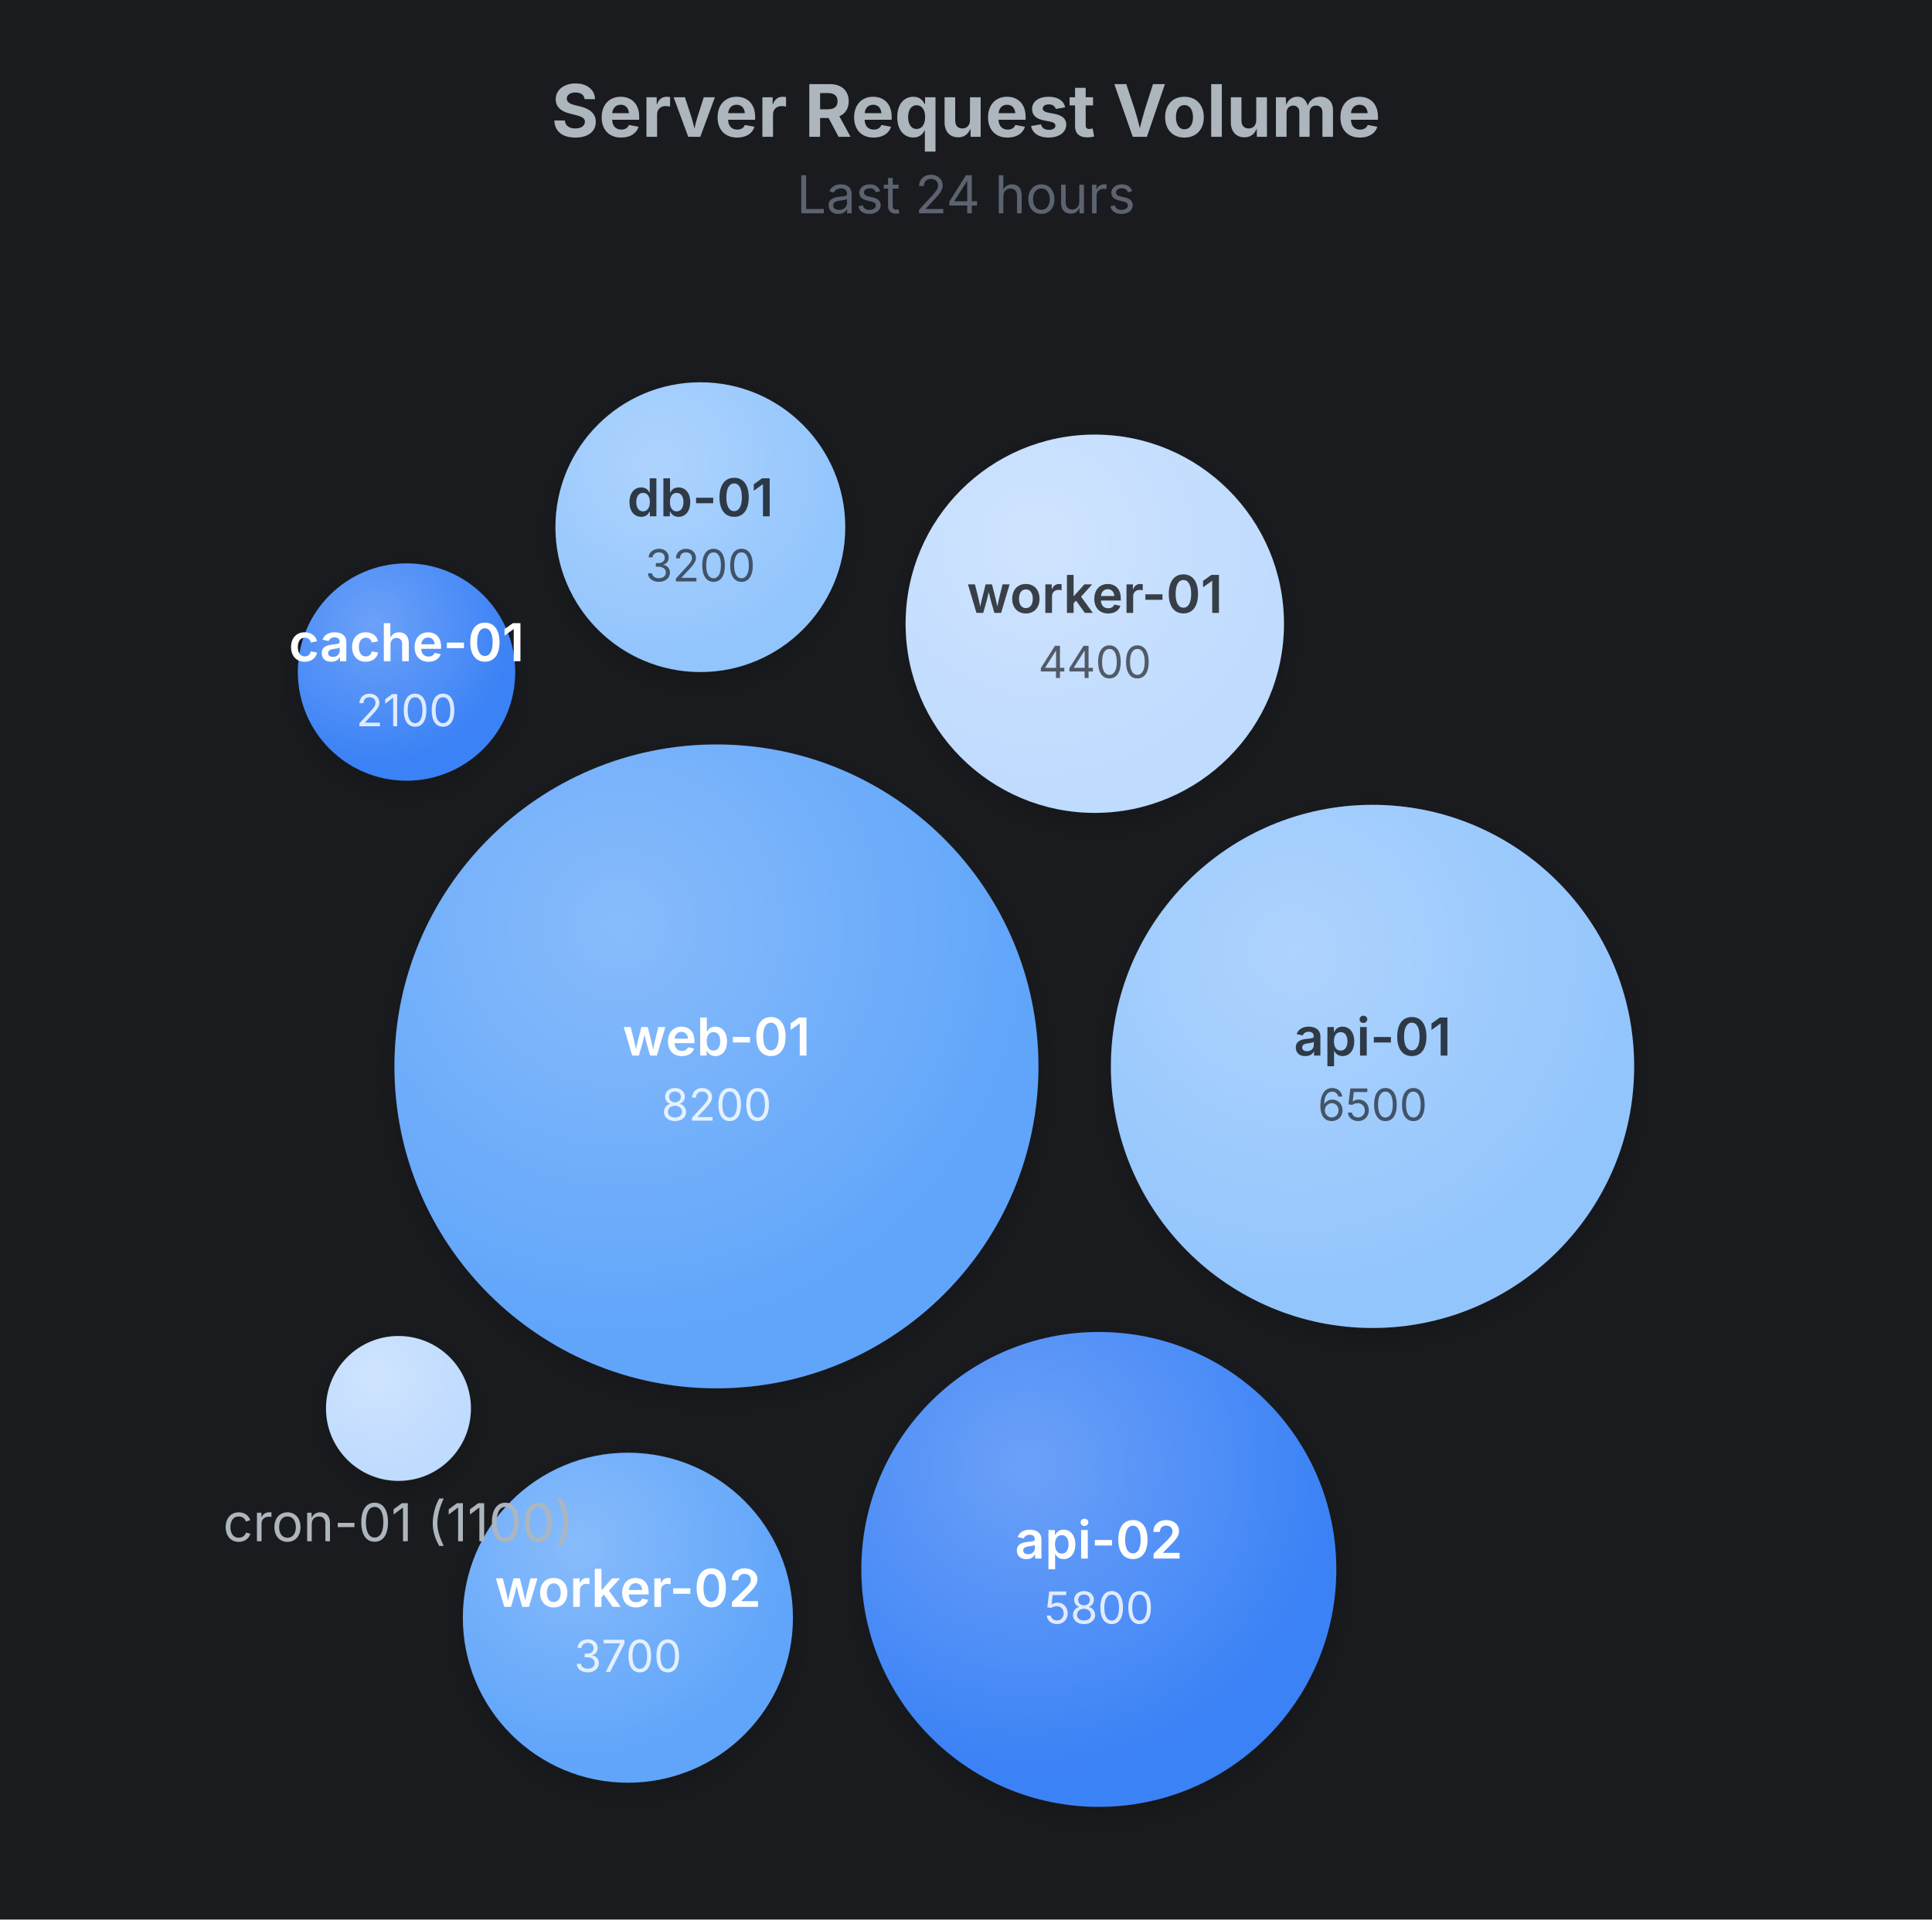
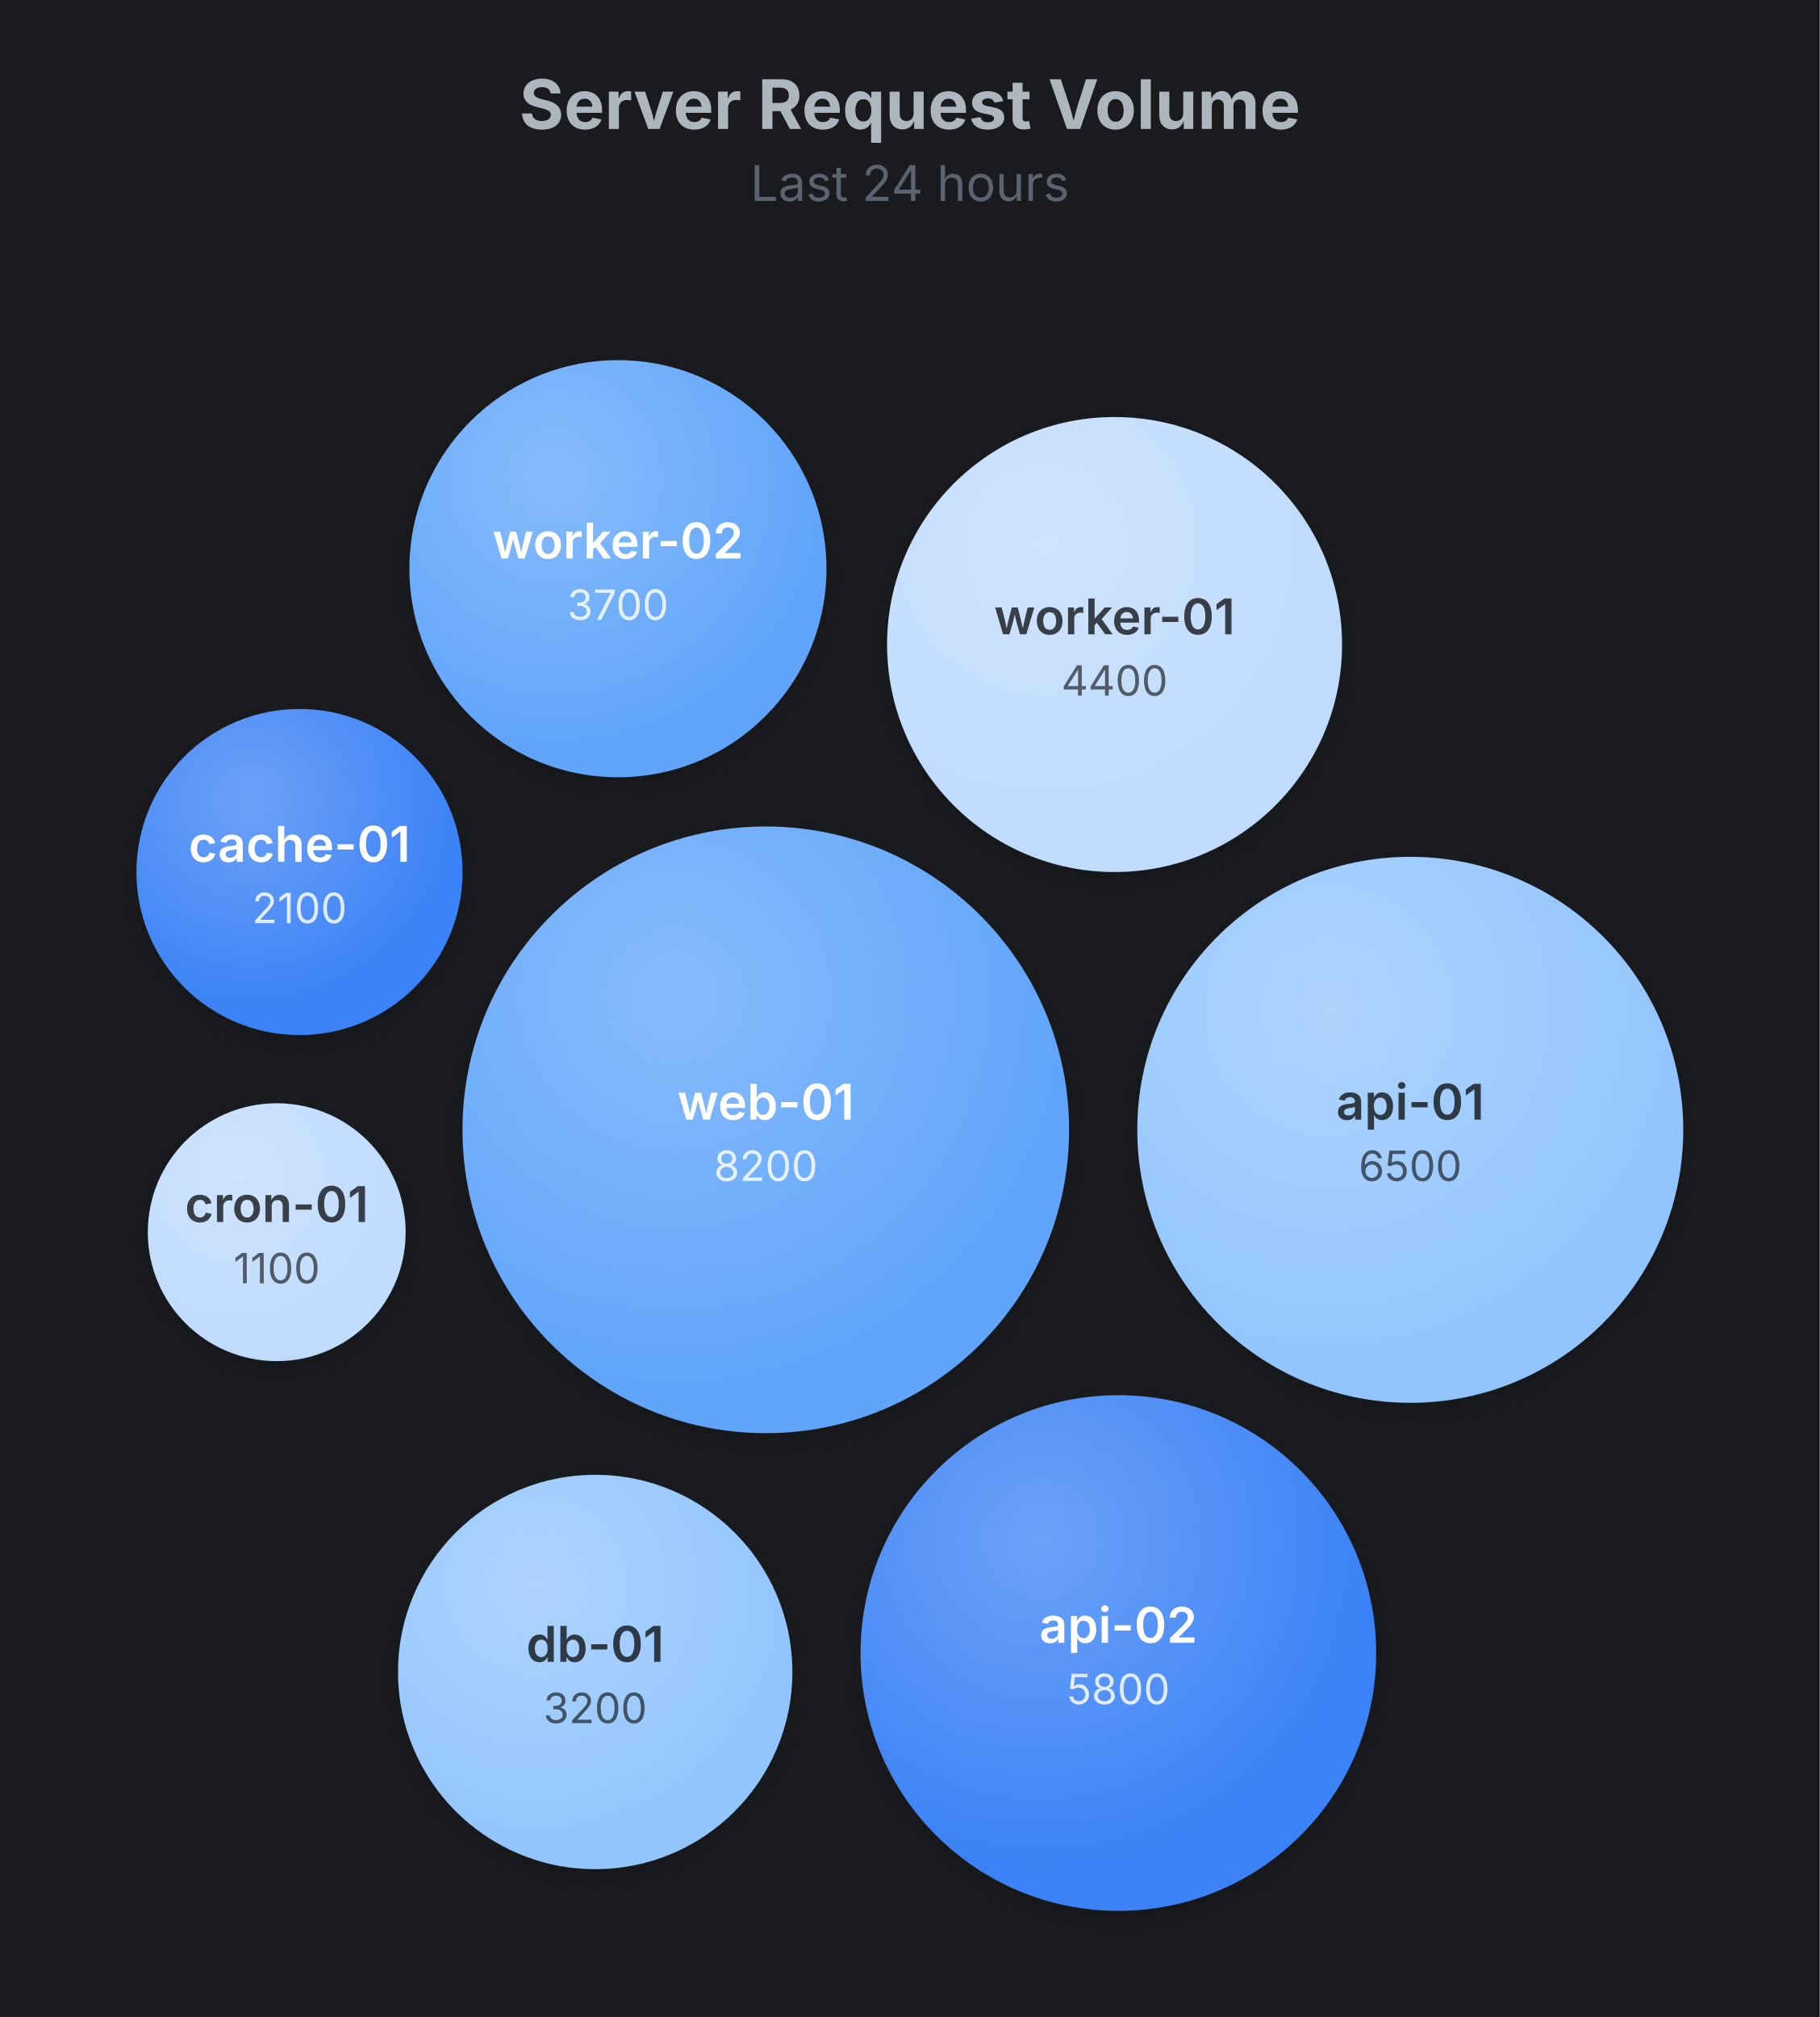
- <svg xmlns="http://www.w3.org/2000/svg" width="480" height="477" viewBox="0 0 480 477">
+ <svg xmlns="http://www.w3.org/2000/svg" width="480" height="532" viewBox="0 0 480 532">
  <rect width="100%" height="100%" fill="#1a1b1e" />
  <text x="240" y="34" text-anchor="middle" font-family="Inter, system-ui, -apple-system, sans-serif" font-size="18" font-weight="700" fill="#adb5bd">Server Request Volume</text>
  <text x="240" y="53" text-anchor="middle" font-family="Inter, system-ui, -apple-system, sans-serif" font-size="13" fill="#5c6370">Last 24 hours</text>
  <g class="bubble-chart" transform="translate(0,67)">
    <defs>
      <filter id="bub-1-sh" x="-50%" y="-50%" width="200%" height="200%">
        <feDropShadow dx="0" dy="2" stdDeviation="3" flood-color="rgba(0,0,0,0.18)" />
      </filter>
      <radialGradient id="bub-1-hl" cx="35%" cy="28%" r="65%" fx="35%" fy="28%">
        <stop offset="0%" stop-color="rgba(255,255,255,0.25)" />
        <stop offset="100%" stop-color="rgba(255,255,255,0)" />
      </radialGradient>
    </defs>
-     <circle cx="178" cy="198" r="80" fill="#60a5fa" filter="url(#bub-1-sh)">
+     <circle cx="202" cy="231" r="80" fill="#60a5fa" filter="url(#bub-1-sh)">
      <animate attributeName="r" values="80;83;80" dur="3s" begin="0s" repeatCount="indefinite" calcMode="spline" keySplines="0.45 0 0.55 1;0.45 0 0.55 1" keyTimes="0;0.5;1" />
    </circle>
-     <circle cx="178" cy="198" r="80" fill="url(#bub-1-hl)" pointer-events="none">
+     <circle cx="202" cy="231" r="80" fill="url(#bub-1-hl)" pointer-events="none">
      <animate attributeName="r" values="80;83;80" dur="3s" begin="0s" repeatCount="indefinite" calcMode="spline" keySplines="0.45 0 0.55 1;0.45 0 0.55 1" keyTimes="0;0.5;1" />
    </circle>
-     <text x="178" y="190.5" text-anchor="middle" dominant-baseline="middle" font-family="Inter, system-ui, -apple-system, sans-serif" font-size="13" font-weight="600" fill="#ffffff" pointer-events="none">web-01</text>
-     <text x="178" y="207.5" text-anchor="middle" dominant-baseline="middle" font-family="Inter, system-ui, -apple-system, sans-serif" font-size="11" fill="#ffffff" opacity="0.82" pointer-events="none">8200</text>
-     <circle cx="341" cy="198" r="65" fill="#93c5fd" filter="url(#bub-1-sh)">
-       <animate attributeName="r" values="65;68;65" dur="3s" begin="0.5s" repeatCount="indefinite" calcMode="spline" keySplines="0.45 0 0.55 1;0.45 0 0.55 1" keyTimes="0;0.5;1" />
+     <text x="202" y="223.5" text-anchor="middle" dominant-baseline="middle" font-family="Inter, system-ui, -apple-system, sans-serif" font-size="13" font-weight="600" fill="#ffffff" pointer-events="none">web-01</text>
+     <text x="202" y="240.5" text-anchor="middle" dominant-baseline="middle" font-family="Inter, system-ui, -apple-system, sans-serif" font-size="11" fill="#ffffff" opacity="0.82" pointer-events="none">8200</text>
+     <circle cx="372" cy="231" r="72" fill="#93c5fd" filter="url(#bub-1-sh)">
+       <animate attributeName="r" values="72;75;72" dur="3s" begin="0.5s" repeatCount="indefinite" calcMode="spline" keySplines="0.45 0 0.55 1;0.45 0 0.55 1" keyTimes="0;0.5;1" />
    </circle>
-     <circle cx="341" cy="198" r="65" fill="url(#bub-1-hl)" pointer-events="none">
-       <animate attributeName="r" values="65;68;65" dur="3s" begin="0.5s" repeatCount="indefinite" calcMode="spline" keySplines="0.45 0 0.55 1;0.45 0 0.55 1" keyTimes="0;0.5;1" />
+     <circle cx="372" cy="231" r="72" fill="url(#bub-1-hl)" pointer-events="none">
+       <animate attributeName="r" values="72;75;72" dur="3s" begin="0.5s" repeatCount="indefinite" calcMode="spline" keySplines="0.45 0 0.55 1;0.45 0 0.55 1" keyTimes="0;0.5;1" />
    </circle>
-     <text x="341" y="190.5" text-anchor="middle" dominant-baseline="middle" font-family="Inter, system-ui, -apple-system, sans-serif" font-size="13" font-weight="600" fill="rgba(0,0,0,0.72)" pointer-events="none">api-01</text>
-     <text x="341" y="207.5" text-anchor="middle" dominant-baseline="middle" font-family="Inter, system-ui, -apple-system, sans-serif" font-size="11" fill="rgba(0,0,0,0.72)" opacity="0.82" pointer-events="none">6500</text>
-     <circle cx="273" cy="323" r="59" fill="#3b82f6" filter="url(#bub-1-sh)">
-       <animate attributeName="r" values="59;61;59" dur="3s" begin="1s" repeatCount="indefinite" calcMode="spline" keySplines="0.45 0 0.55 1;0.45 0 0.55 1" keyTimes="0;0.5;1" />
+     <text x="372" y="223.5" text-anchor="middle" dominant-baseline="middle" font-family="Inter, system-ui, -apple-system, sans-serif" font-size="13" font-weight="600" fill="rgba(0,0,0,0.72)" pointer-events="none">api-01</text>
+     <text x="372" y="240.5" text-anchor="middle" dominant-baseline="middle" font-family="Inter, system-ui, -apple-system, sans-serif" font-size="11" fill="rgba(0,0,0,0.72)" opacity="0.82" pointer-events="none">6500</text>
+     <circle cx="295" cy="369" r="68" fill="#3b82f6" filter="url(#bub-1-sh)">
+       <animate attributeName="r" values="68;71;68" dur="3s" begin="1s" repeatCount="indefinite" calcMode="spline" keySplines="0.45 0 0.55 1;0.45 0 0.55 1" keyTimes="0;0.5;1" />
    </circle>
-     <circle cx="273" cy="323" r="59" fill="url(#bub-1-hl)" pointer-events="none">
-       <animate attributeName="r" values="59;61;59" dur="3s" begin="1s" repeatCount="indefinite" calcMode="spline" keySplines="0.45 0 0.55 1;0.45 0 0.55 1" keyTimes="0;0.5;1" />
+     <circle cx="295" cy="369" r="68" fill="url(#bub-1-hl)" pointer-events="none">
+       <animate attributeName="r" values="68;71;68" dur="3s" begin="1s" repeatCount="indefinite" calcMode="spline" keySplines="0.45 0 0.55 1;0.45 0 0.55 1" keyTimes="0;0.5;1" />
    </circle>
-     <text x="273" y="315.5" text-anchor="middle" dominant-baseline="middle" font-family="Inter, system-ui, -apple-system, sans-serif" font-size="13" font-weight="600" fill="#ffffff" pointer-events="none">api-02</text>
-     <text x="273" y="332.5" text-anchor="middle" dominant-baseline="middle" font-family="Inter, system-ui, -apple-system, sans-serif" font-size="11" fill="#ffffff" opacity="0.82" pointer-events="none">5800</text>
-     <circle cx="272" cy="88" r="47" fill="#bfdbfe" filter="url(#bub-1-sh)">
-       <animate attributeName="r" values="47;49;47" dur="3s" begin="1.5s" repeatCount="indefinite" calcMode="spline" keySplines="0.45 0 0.55 1;0.45 0 0.55 1" keyTimes="0;0.5;1" />
+     <text x="295" y="361.5" text-anchor="middle" dominant-baseline="middle" font-family="Inter, system-ui, -apple-system, sans-serif" font-size="13" font-weight="600" fill="#ffffff" pointer-events="none">api-02</text>
+     <text x="295" y="378.5" text-anchor="middle" dominant-baseline="middle" font-family="Inter, system-ui, -apple-system, sans-serif" font-size="11" fill="#ffffff" opacity="0.82" pointer-events="none">5800</text>
+     <circle cx="294" cy="103" r="60" fill="#bfdbfe" filter="url(#bub-1-sh)">
+       <animate attributeName="r" values="60;62;60" dur="3s" begin="1.5s" repeatCount="indefinite" calcMode="spline" keySplines="0.45 0 0.55 1;0.45 0 0.55 1" keyTimes="0;0.5;1" />
    </circle>
-     <circle cx="272" cy="88" r="47" fill="url(#bub-1-hl)" pointer-events="none">
-       <animate attributeName="r" values="47;49;47" dur="3s" begin="1.5s" repeatCount="indefinite" calcMode="spline" keySplines="0.45 0 0.55 1;0.45 0 0.55 1" keyTimes="0;0.5;1" />
+     <circle cx="294" cy="103" r="60" fill="url(#bub-1-hl)" pointer-events="none">
+       <animate attributeName="r" values="60;62;60" dur="3s" begin="1.5s" repeatCount="indefinite" calcMode="spline" keySplines="0.45 0 0.55 1;0.45 0 0.55 1" keyTimes="0;0.5;1" />
    </circle>
-     <text x="272" y="80.5" text-anchor="middle" dominant-baseline="middle" font-family="Inter, system-ui, -apple-system, sans-serif" font-size="13" font-weight="600" fill="rgba(0,0,0,0.72)" pointer-events="none">worker-01</text>
-     <text x="272" y="97.5" text-anchor="middle" dominant-baseline="middle" font-family="Inter, system-ui, -apple-system, sans-serif" font-size="11" fill="rgba(0,0,0,0.72)" opacity="0.82" pointer-events="none">4400</text>
-     <circle cx="156" cy="335" r="41" fill="#60a5fa" filter="url(#bub-1-sh)">
-       <animate attributeName="r" values="41;43;41" dur="3s" begin="0s" repeatCount="indefinite" calcMode="spline" keySplines="0.45 0 0.55 1;0.45 0 0.55 1" keyTimes="0;0.5;1" />
+     <text x="294" y="95.5" text-anchor="middle" dominant-baseline="middle" font-family="Inter, system-ui, -apple-system, sans-serif" font-size="13" font-weight="600" fill="rgba(0,0,0,0.72)" pointer-events="none">worker-01</text>
+     <text x="294" y="112.5" text-anchor="middle" dominant-baseline="middle" font-family="Inter, system-ui, -apple-system, sans-serif" font-size="11" fill="rgba(0,0,0,0.72)" opacity="0.82" pointer-events="none">4400</text>
+     <circle cx="163" cy="83" r="55" fill="#60a5fa" filter="url(#bub-1-sh)">
+       <animate attributeName="r" values="55;57;55" dur="3s" begin="0s" repeatCount="indefinite" calcMode="spline" keySplines="0.45 0 0.55 1;0.45 0 0.55 1" keyTimes="0;0.5;1" />
    </circle>
-     <circle cx="156" cy="335" r="41" fill="url(#bub-1-hl)" pointer-events="none">
-       <animate attributeName="r" values="41;43;41" dur="3s" begin="0s" repeatCount="indefinite" calcMode="spline" keySplines="0.45 0 0.55 1;0.45 0 0.55 1" keyTimes="0;0.5;1" />
+     <circle cx="163" cy="83" r="55" fill="url(#bub-1-hl)" pointer-events="none">
+       <animate attributeName="r" values="55;57;55" dur="3s" begin="0s" repeatCount="indefinite" calcMode="spline" keySplines="0.45 0 0.55 1;0.45 0 0.55 1" keyTimes="0;0.5;1" />
    </circle>
-     <text x="156" y="327.5" text-anchor="middle" dominant-baseline="middle" font-family="Inter, system-ui, -apple-system, sans-serif" font-size="13" font-weight="600" fill="#ffffff" pointer-events="none">worker-02</text>
-     <text x="156" y="344.5" text-anchor="middle" dominant-baseline="middle" font-family="Inter, system-ui, -apple-system, sans-serif" font-size="11" fill="#ffffff" opacity="0.82" pointer-events="none">3700</text>
-     <circle cx="174" cy="64" r="36" fill="#93c5fd" filter="url(#bub-1-sh)">
-       <animate attributeName="r" values="36;37;36" dur="3s" begin="0.5s" repeatCount="indefinite" calcMode="spline" keySplines="0.45 0 0.55 1;0.45 0 0.55 1" keyTimes="0;0.5;1" />
+     <text x="163" y="75.5" text-anchor="middle" dominant-baseline="middle" font-family="Inter, system-ui, -apple-system, sans-serif" font-size="13" font-weight="600" fill="#ffffff" pointer-events="none">worker-02</text>
+     <text x="163" y="92.5" text-anchor="middle" dominant-baseline="middle" font-family="Inter, system-ui, -apple-system, sans-serif" font-size="11" fill="#ffffff" opacity="0.82" pointer-events="none">3700</text>
+     <circle cx="157" cy="374" r="52" fill="#93c5fd" filter="url(#bub-1-sh)">
+       <animate attributeName="r" values="52;54;52" dur="3s" begin="0.5s" repeatCount="indefinite" calcMode="spline" keySplines="0.45 0 0.55 1;0.45 0 0.55 1" keyTimes="0;0.5;1" />
    </circle>
-     <circle cx="174" cy="64" r="36" fill="url(#bub-1-hl)" pointer-events="none">
-       <animate attributeName="r" values="36;37;36" dur="3s" begin="0.5s" repeatCount="indefinite" calcMode="spline" keySplines="0.45 0 0.55 1;0.45 0 0.55 1" keyTimes="0;0.5;1" />
+     <circle cx="157" cy="374" r="52" fill="url(#bub-1-hl)" pointer-events="none">
+       <animate attributeName="r" values="52;54;52" dur="3s" begin="0.5s" repeatCount="indefinite" calcMode="spline" keySplines="0.45 0 0.55 1;0.45 0 0.55 1" keyTimes="0;0.5;1" />
    </circle>
-     <text x="174" y="56.5" text-anchor="middle" dominant-baseline="middle" font-family="Inter, system-ui, -apple-system, sans-serif" font-size="13" font-weight="600" fill="rgba(0,0,0,0.72)" pointer-events="none">db-01</text>
-     <text x="174" y="73.5" text-anchor="middle" dominant-baseline="middle" font-family="Inter, system-ui, -apple-system, sans-serif" font-size="11" fill="rgba(0,0,0,0.72)" opacity="0.82" pointer-events="none">3200</text>
-     <circle cx="101" cy="100" r="27" fill="#3b82f6" filter="url(#bub-1-sh)">
-       <animate attributeName="r" values="27;28;27" dur="3s" begin="1s" repeatCount="indefinite" calcMode="spline" keySplines="0.45 0 0.55 1;0.45 0 0.55 1" keyTimes="0;0.5;1" />
+     <text x="157" y="366.5" text-anchor="middle" dominant-baseline="middle" font-family="Inter, system-ui, -apple-system, sans-serif" font-size="13" font-weight="600" fill="rgba(0,0,0,0.72)" pointer-events="none">db-01</text>
+     <text x="157" y="383.5" text-anchor="middle" dominant-baseline="middle" font-family="Inter, system-ui, -apple-system, sans-serif" font-size="11" fill="rgba(0,0,0,0.72)" opacity="0.82" pointer-events="none">3200</text>
+     <circle cx="79" cy="163" r="43" fill="#3b82f6" filter="url(#bub-1-sh)">
+       <animate attributeName="r" values="43;45;43" dur="3s" begin="1s" repeatCount="indefinite" calcMode="spline" keySplines="0.45 0 0.55 1;0.45 0 0.55 1" keyTimes="0;0.5;1" />
    </circle>
-     <circle cx="101" cy="100" r="27" fill="url(#bub-1-hl)" pointer-events="none">
-       <animate attributeName="r" values="27;28;27" dur="3s" begin="1s" repeatCount="indefinite" calcMode="spline" keySplines="0.45 0 0.55 1;0.45 0 0.55 1" keyTimes="0;0.5;1" />
+     <circle cx="79" cy="163" r="43" fill="url(#bub-1-hl)" pointer-events="none">
+       <animate attributeName="r" values="43;45;43" dur="3s" begin="1s" repeatCount="indefinite" calcMode="spline" keySplines="0.45 0 0.55 1;0.45 0 0.55 1" keyTimes="0;0.5;1" />
    </circle>
-     <text x="101" y="92.5" text-anchor="middle" dominant-baseline="middle" font-family="Inter, system-ui, -apple-system, sans-serif" font-size="13" font-weight="600" fill="#ffffff" pointer-events="none">cache-01</text>
-     <text x="101" y="109.5" text-anchor="middle" dominant-baseline="middle" font-family="Inter, system-ui, -apple-system, sans-serif" font-size="11" fill="#ffffff" opacity="0.82" pointer-events="none">2100</text>
-     <circle cx="99" cy="283" r="18" fill="#bfdbfe" filter="url(#bub-1-sh)">
-       <animate attributeName="r" values="18;19;18" dur="3s" begin="1.5s" repeatCount="indefinite" calcMode="spline" keySplines="0.45 0 0.55 1;0.45 0 0.55 1" keyTimes="0;0.5;1" />
+     <text x="79" y="155.5" text-anchor="middle" dominant-baseline="middle" font-family="Inter, system-ui, -apple-system, sans-serif" font-size="13" font-weight="600" fill="#ffffff" pointer-events="none">cache-01</text>
+     <text x="79" y="172.5" text-anchor="middle" dominant-baseline="middle" font-family="Inter, system-ui, -apple-system, sans-serif" font-size="11" fill="#ffffff" opacity="0.82" pointer-events="none">2100</text>
+     <circle cx="73" cy="258" r="34" fill="#bfdbfe" filter="url(#bub-1-sh)">
+       <animate attributeName="r" values="34;35;34" dur="3s" begin="1.5s" repeatCount="indefinite" calcMode="spline" keySplines="0.45 0 0.55 1;0.45 0 0.55 1" keyTimes="0;0.5;1" />
    </circle>
-     <circle cx="99" cy="283" r="18" fill="url(#bub-1-hl)" pointer-events="none">
-       <animate attributeName="r" values="18;19;18" dur="3s" begin="1.5s" repeatCount="indefinite" calcMode="spline" keySplines="0.45 0 0.55 1;0.45 0 0.55 1" keyTimes="0;0.5;1" />
+     <circle cx="73" cy="258" r="34" fill="url(#bub-1-hl)" pointer-events="none">
+       <animate attributeName="r" values="34;35;34" dur="3s" begin="1.5s" repeatCount="indefinite" calcMode="spline" keySplines="0.45 0 0.55 1;0.45 0 0.55 1" keyTimes="0;0.5;1" />
    </circle>
-     <text x="99" y="316" text-anchor="middle" font-family="Inter, system-ui, -apple-system, sans-serif" font-size="13" fill="#adb5bd" pointer-events="none">cron-01 (1100)</text>
+     <text x="73" y="250.5" text-anchor="middle" dominant-baseline="middle" font-family="Inter, system-ui, -apple-system, sans-serif" font-size="13" font-weight="600" fill="rgba(0,0,0,0.72)" pointer-events="none">cron-01</text>
+     <text x="73" y="267.5" text-anchor="middle" dominant-baseline="middle" font-family="Inter, system-ui, -apple-system, sans-serif" font-size="11" fill="rgba(0,0,0,0.72)" opacity="0.82" pointer-events="none">1100</text>
  </g>
</svg>
